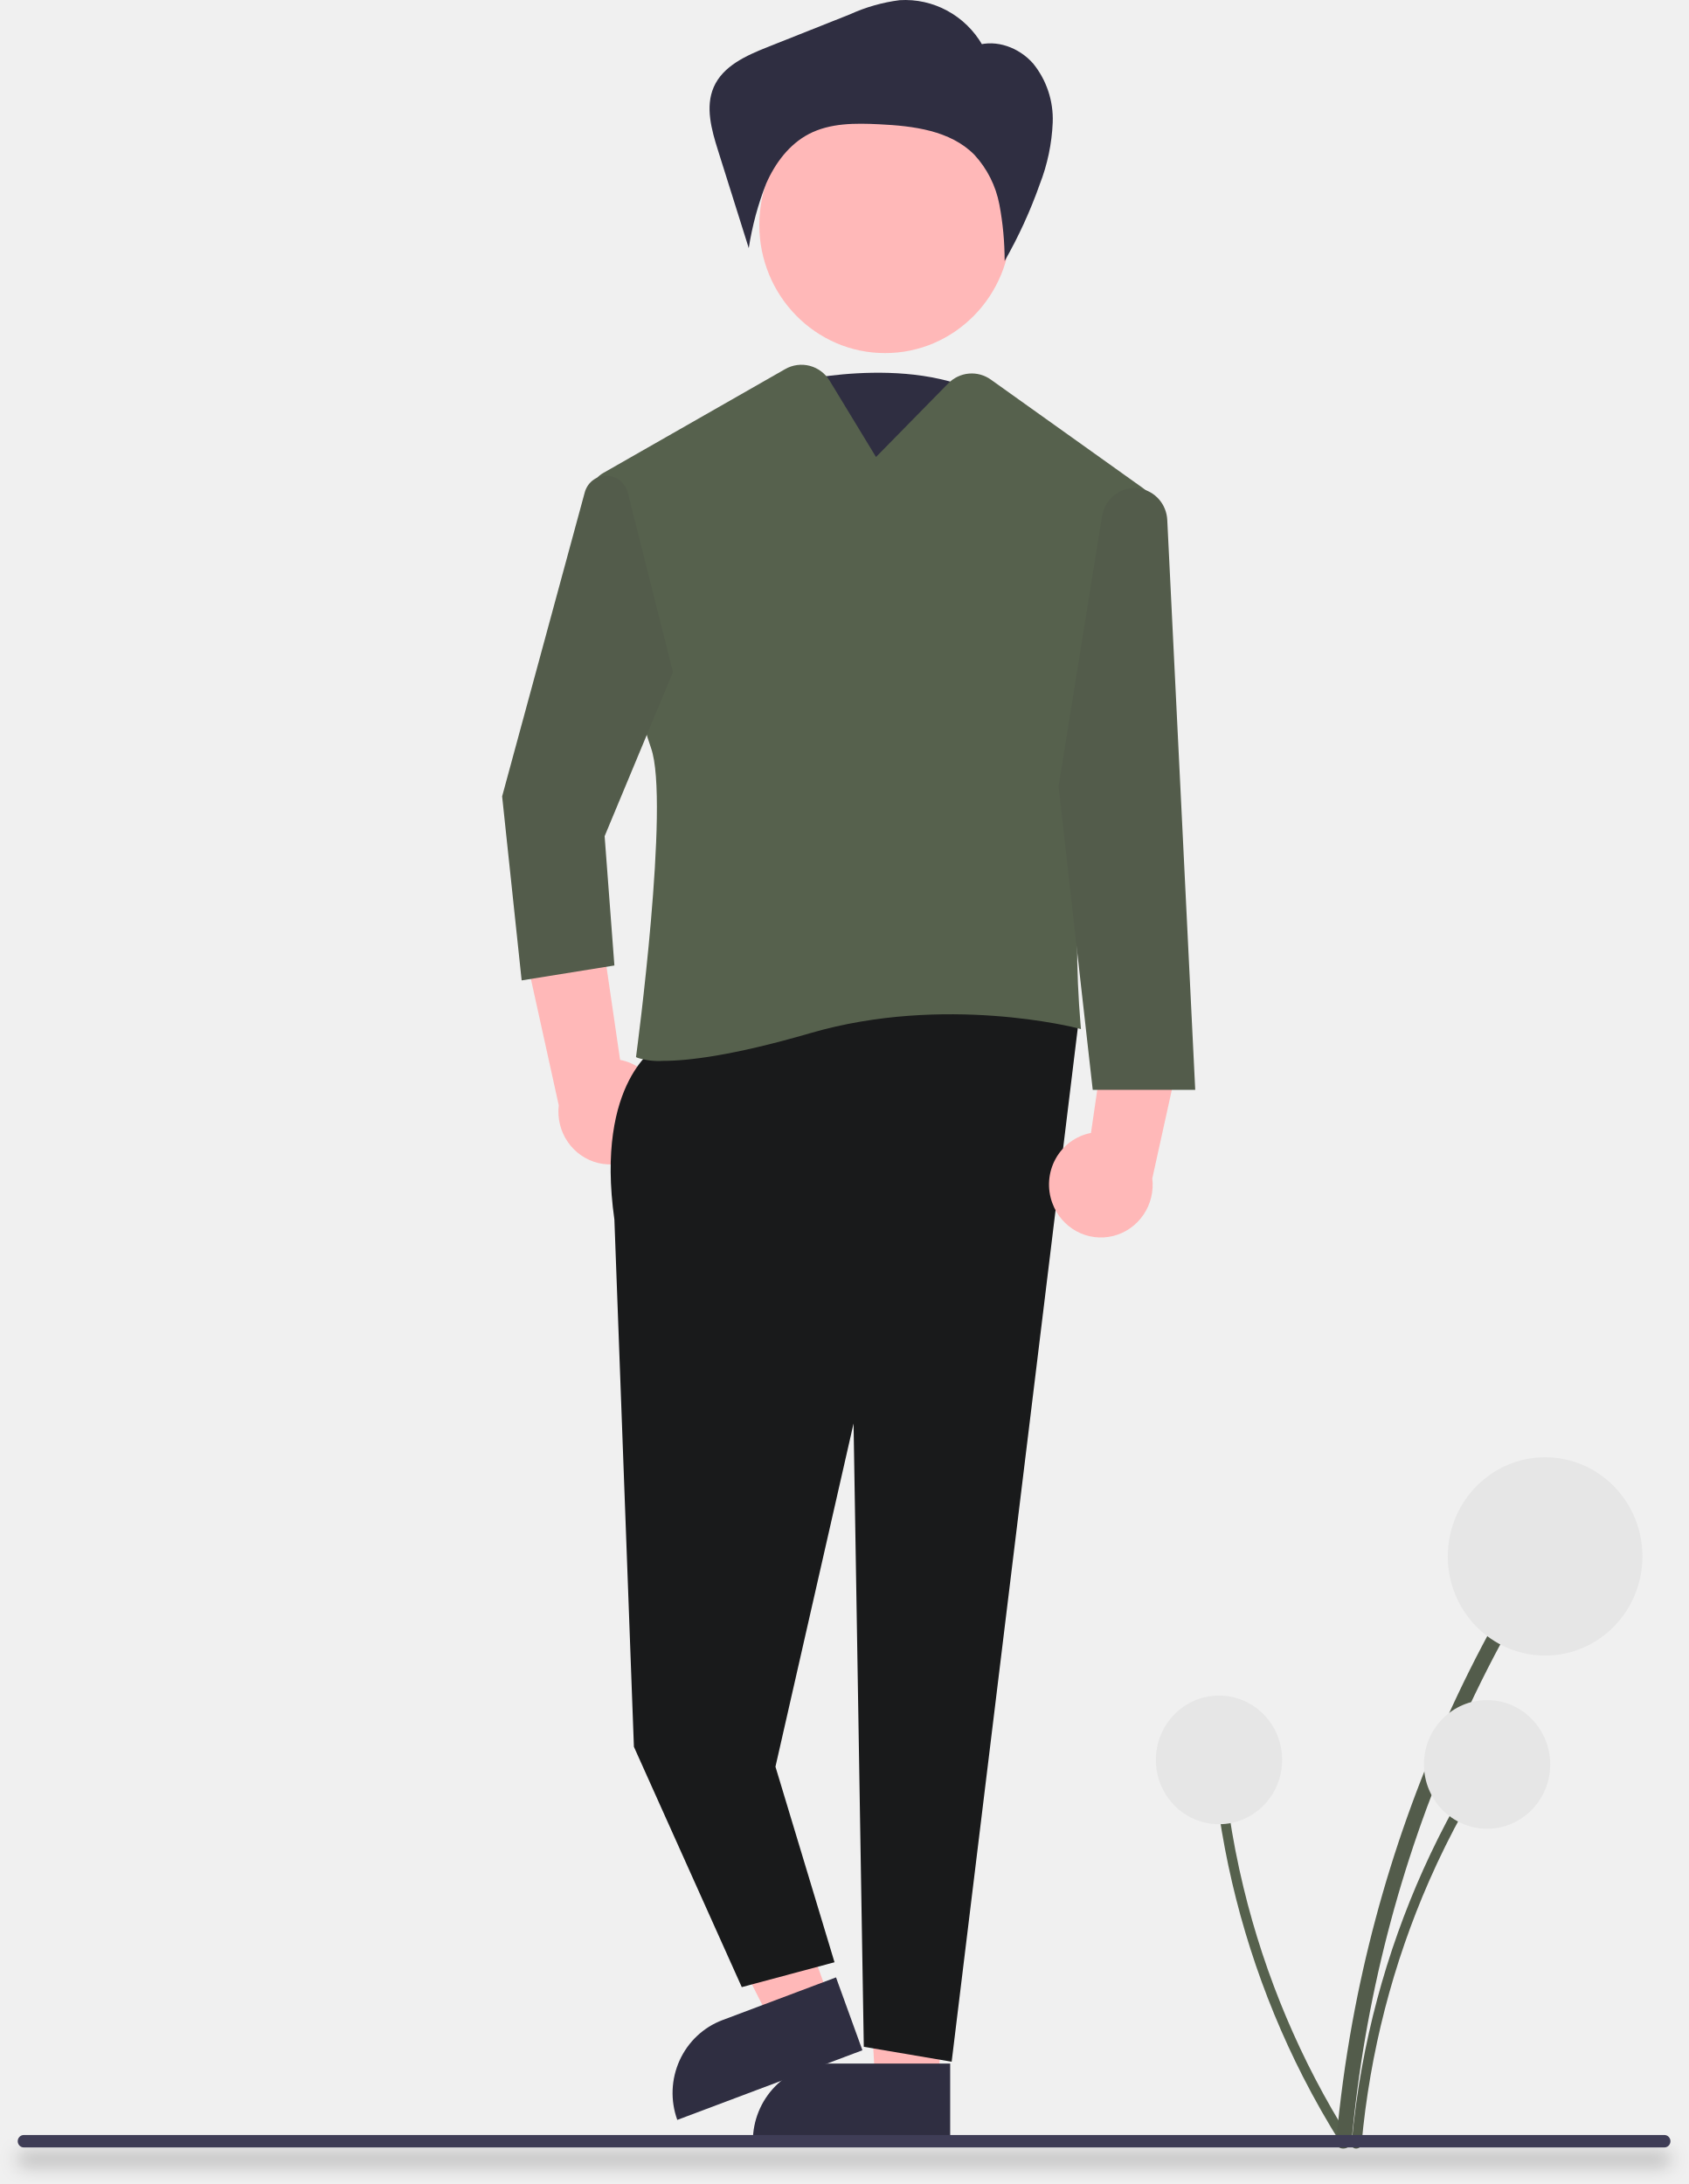
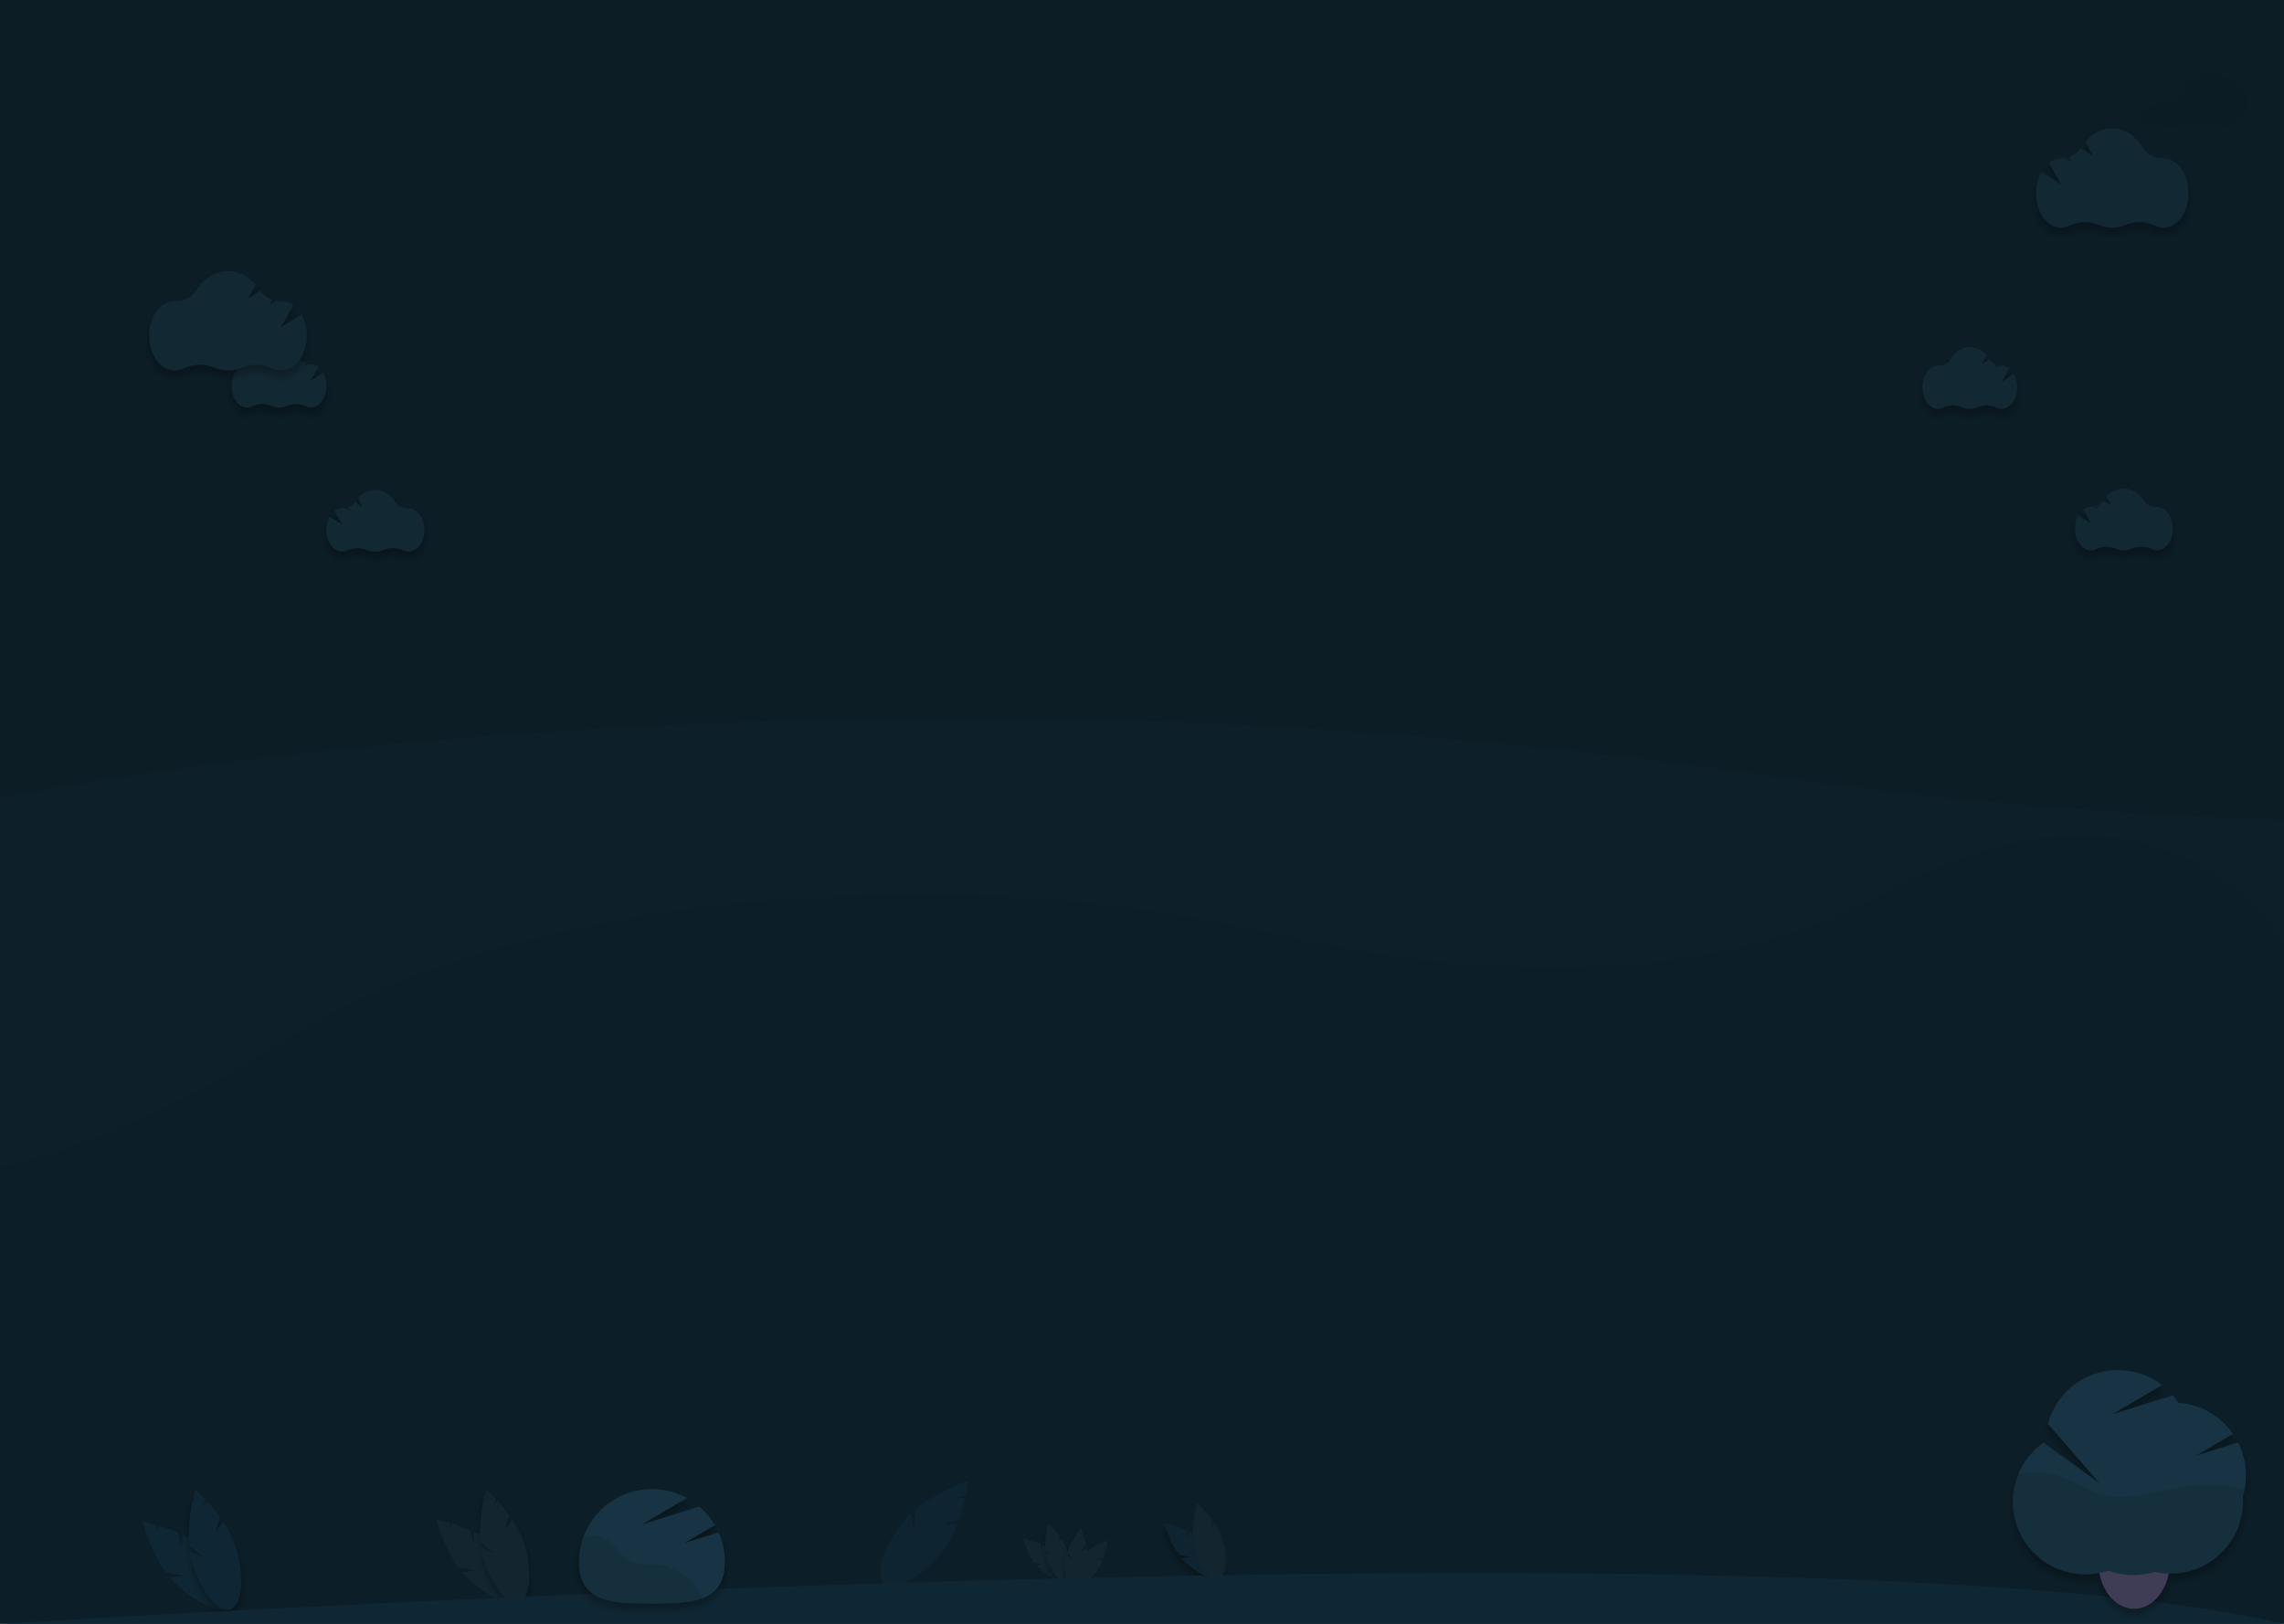
- <svg xmlns="http://www.w3.org/2000/svg" viewBox="0 0 381 493" fill="none">
-   <path d="M179.79 86.061C179.79 86.061 209.889 78.993 226.444 91.952C242.998 104.91 205.374 134.362 205.374 134.362L179.79 86.061Z" fill="#2F2E41" />
-   <path d="M211.67 471.254L197.53 470.298L194.421 414.258L215.289 415.669L211.67 471.254Z" fill="#FFB8B8" />
-   <path d="M187.231 451.304L173.937 456.306L148.681 406.425L168.303 399.043L187.231 451.304Z" fill="#FFB8B8" />
-   <path d="M304.453 482.531C293.542 465.178 285.501 446.115 280.652 426.106C279.305 420.535 278.21 414.91 277.368 409.231C277.319 408.938 277.16 408.675 276.925 408.499C276.69 408.323 276.397 408.246 276.108 408.286C275.819 408.325 275.556 408.478 275.375 408.711C275.194 408.944 275.109 409.24 275.137 409.536C278.218 430.211 284.613 450.229 294.065 468.791C296.708 473.971 299.579 479.022 302.679 483.942C303.46 485.183 305.229 483.765 304.453 482.531V482.531Z" fill="#56614D" />
-   <path d="M148.664 255.093C149.267 253.474 149.515 251.74 149.389 250.013C149.263 248.286 148.767 246.608 147.936 245.097C147.105 243.586 145.959 242.28 144.579 241.269C143.199 240.258 141.619 239.569 139.949 239.248L133.866 197.609L117.881 212.21L126.108 249.513C125.766 252.408 126.477 255.33 128.107 257.726C129.738 260.122 132.174 261.825 134.954 262.513C137.734 263.201 140.666 262.826 143.193 261.458C145.719 260.09 147.666 257.826 148.664 255.093V255.093Z" fill="#FFB8B8" />
-   <path d="M187.115 465.819H214.446V483.357H169.907C169.907 481.054 170.352 478.773 171.217 476.646C172.082 474.518 173.349 472.585 174.947 470.956C176.545 469.328 178.442 468.036 180.53 467.154C182.618 466.273 184.855 465.819 187.115 465.819V465.819Z" fill="#2F2E41" />
-   <path d="M163.04 456.007L188.68 446.361L194.639 462.814L152.855 478.532C152.072 476.372 151.715 474.075 151.803 471.774C151.892 469.473 152.424 467.211 153.37 465.12C154.315 463.028 155.656 461.147 157.315 459.583C158.974 458.019 160.92 456.804 163.04 456.007V456.007Z" fill="#2F2E41" />
-   <path d="M148.574 236.014C148.574 236.014 134.253 243.872 138.66 275.306L143.066 394.308L167.41 448.557L188.34 442.944L175.012 398.799L192.637 321.335L194.949 462.029L214.778 465.397L243.31 231.523L206.958 214.683L148.574 236.014Z" fill="#191A1B" />
-   <path d="M199.762 79.706C215.442 79.706 228.154 66.752 228.154 50.772C228.154 34.792 215.442 21.837 199.762 21.837C184.082 21.837 171.371 34.792 171.371 50.772C171.371 66.752 184.082 79.706 199.762 79.706Z" fill="#FFB8B8" />
-   <path d="M149.639 239.474C147.715 239.597 145.786 239.369 143.941 238.801L143.537 238.624L143.597 238.178C143.674 237.608 151.238 180.927 146.931 168.856C143.23 158.485 135.621 123.47 133.378 112.985C133.117 111.789 133.242 110.538 133.736 109.421C134.231 108.304 135.066 107.379 136.118 106.786L177.2 83.321C178.888 82.352 180.878 82.087 182.754 82.581C184.63 83.074 186.245 84.289 187.261 85.97L197.703 103.159L214.003 86.548C215.251 85.273 216.9 84.488 218.66 84.331C220.42 84.174 222.179 84.655 223.625 85.689L257.986 110.202C259.471 111.251 260.561 112.784 261.076 114.549C261.591 116.314 261.5 118.205 260.819 119.91C254.262 136.431 239.489 180.372 243.887 231.472L243.958 232.302L243.167 232.093C242.87 232.015 213.21 224.38 182.883 233.212C165.238 238.35 155.116 239.474 149.639 239.474Z" fill="#56614D" />
-   <path d="M137.535 107.435C136.324 107.259 135.091 107.538 134.067 108.221C133.043 108.904 132.299 109.943 131.972 111.145L113.325 179.77L117.731 221.308L138.661 217.94L136.458 188.751L151.88 151.704L141.7 111.24C141.452 110.257 140.925 109.371 140.184 108.694C139.442 108.017 138.521 107.579 137.535 107.435V107.435Z" fill="#535C4B" />
-   <path d="M221.714 10.155C219.821 6.88 217.076 4.202 213.784 2.417C210.491 0.631 206.778 -0.192 203.056 0.038C199.161 0.535 195.361 1.619 191.78 3.254L173.22 10.633C168.417 12.542 163.157 14.881 161.073 19.686C159.139 24.146 160.582 29.297 162.043 33.94L168.987 56.012C169.756 51.016 171.076 46.125 172.922 41.432C174.939 36.817 178.129 32.562 182.54 30.256C187.361 27.735 193.043 27.787 198.455 28.053C206.12 28.429 214.454 29.423 219.9 34.932C222.791 38.061 224.75 41.962 225.552 46.182C226.34 50.379 226.737 54.643 226.737 58.916C229.88 53.41 232.528 47.625 234.647 41.632C236.391 37.17 237.385 32.44 237.587 27.641C237.769 22.802 236.193 18.064 233.161 14.334C230.026 10.762 224.917 8.834 220.423 10.248" fill="#2F2E41" />
-   <path d="M237.504 271.586C236.901 269.967 236.654 268.233 236.78 266.506C236.906 264.778 237.401 263.1 238.232 261.59C239.063 260.079 240.209 258.772 241.589 257.762C242.969 256.751 244.55 256.062 246.22 255.741L252.303 214.102L268.287 228.703L260.06 266.006C260.403 268.901 259.692 271.823 258.061 274.219C256.431 276.615 253.995 278.318 251.214 279.006C248.434 279.694 245.503 279.319 242.976 277.951C240.449 276.583 238.502 274.319 237.504 271.586H237.504Z" fill="#FFB8B8" />
-   <path d="M257.252 110.288C258.92 110.571 260.443 111.428 261.568 112.714C262.694 114.001 263.353 115.642 263.437 117.363L269.749 246.007H246.616L238.905 177.525L248.718 116.518C248.876 115.537 249.222 114.598 249.736 113.754C250.251 112.91 250.924 112.177 251.717 111.598C252.509 111.02 253.406 110.606 254.356 110.381C255.306 110.156 256.29 110.125 257.252 110.288V110.288Z" fill="#535C4B" />
-   <path d="M305.044 483.308C307.926 451.673 315.886 420.736 328.607 391.731C332.153 383.659 336.055 375.765 340.314 368.049C341.408 366.064 338.414 364.28 337.32 366.265C321.831 394.37 310.98 424.878 305.201 456.57C303.593 465.42 302.385 474.332 301.576 483.308C301.37 485.571 304.839 485.557 305.044 483.308H305.044Z" fill="#535C4B" />
-   <path d="M348.716 373.717C360.845 373.717 370.678 363.696 370.678 351.334C370.678 338.972 360.845 328.951 348.716 328.951C336.586 328.951 326.753 338.972 326.753 351.334C326.753 363.696 336.586 373.717 348.716 373.717Z" fill="#E6E6E6" />
-   <path d="M307.29 483.902C309.16 463.379 314.324 443.309 322.577 424.492C324.877 419.256 327.408 414.134 330.171 409.128C330.31 408.867 330.343 408.56 330.264 408.274C330.186 407.987 330.001 407.743 329.749 407.593C329.497 407.443 329.197 407.399 328.914 407.469C328.63 407.54 328.385 407.72 328.229 407.971C318.181 426.204 311.141 445.996 307.392 466.556C306.349 472.297 305.565 478.079 305.04 483.902C304.907 485.371 307.157 485.361 307.29 483.902V483.902Z" fill="#535C4B" />
-   <path d="M335.614 412.806C343.483 412.806 349.862 406.304 349.862 398.285C349.862 390.265 343.483 383.764 335.614 383.764C327.746 383.764 321.367 390.265 321.367 398.285C321.367 406.304 327.746 412.806 335.614 412.806Z" fill="#E6E6E6" />
-   <path d="M275.115 411.786C282.985 411.786 289.364 405.285 289.364 397.265C289.364 389.246 282.985 382.744 275.115 382.744C267.246 382.744 260.867 389.246 260.867 397.265C260.867 405.285 267.246 411.786 275.115 411.786Z" fill="#E6E6E6" />
-   <g filter="url(#filter0_d)">
-     <path d="M375.62 484.746H5.376C5.011 484.746 4.661 484.598 4.403 484.335C4.145 484.072 4 483.716 4 483.343C4 482.971 4.145 482.615 4.403 482.352C4.661 482.089 5.011 481.941 5.376 481.941H375.62C375.801 481.94 375.98 481.976 376.148 482.046C376.315 482.117 376.467 482.22 376.595 482.35C376.724 482.481 376.825 482.635 376.895 482.806C376.964 482.976 377 483.159 377 483.343C377 483.528 376.964 483.711 376.895 483.881C376.825 484.052 376.724 484.207 376.595 484.337C376.467 484.467 376.315 484.57 376.148 484.641C375.98 484.711 375.801 484.747 375.62 484.746V484.746Z" fill="#3F3D56" />
+ <svg xmlns="http://www.w3.org/2000/svg" width="1440" height="1024" viewBox="0 0 1440 1024" fill="none">
+   <g clip-path="url(#clip0)">
+     <rect width="1440" height="1024" fill="#0C1D26" />
+     <g opacity="0.2" filter="url(#filter0_d)">
+       <path d="M1440 596.22V1024H-42V743.776C10.781 738.146 84.48 716.492 179.047 656.665C292.149 585.084 445.822 566.255 564.761 564.275C646.244 562.914 727.385 571.782 804.829 589.538C891.954 609.48 1059.88 633.527 1187.48 563.718C1328.55 486.527 1403.56 550.19 1429.44 581.392C1436.59 590.033 1440 596.22 1440 596.22Z" fill="#071218" />
+     </g>
+     <g opacity="0.2" filter="url(#filter1_d)">
+       <path d="M1489 687.043V1097.58H1476.09V1098H-323V596.436C-311.461 592.056 -299.764 587.51 -287.908 582.8C-35.245 482.396 308.181 455.974 573.989 453.203C756.111 451.224 937.4 463.752 1110.48 488.63C1201.9 501.772 1333.11 516.181 1476.09 517.606V672.813C1484.84 681.106 1489 687.043 1489 687.043Z" fill="#112A37" />
+     </g>
+     <path d="M114.554 975.43L112.284 966.476C108.258 964.77 104.14 963.292 99.949 962.05L99.662 966.212L98.5 961.627C93.301 960.143 89.765 959.489 89.765 959.489C89.765 959.489 94.542 977.654 104.561 991.541L116.235 993.592L107.166 994.9C108.427 996.416 109.782 997.852 111.223 999.199C125.798 1012.73 142.032 1018.93 147.482 1013.06C152.933 1007.19 145.536 991.464 130.961 977.935C126.221 973.741 120.867 970.298 115.084 967.726L114.554 975.43Z" fill="#0F2734" />
+     <g filter="url(#filter2_d)">
+       <path d="M136.144 965.706L138.829 956.868C136.265 953.327 133.503 949.933 130.557 946.703L128.161 950.117L129.536 945.592C125.853 941.635 123.164 939.247 123.164 939.247C123.164 939.247 117.863 957.266 119.262 974.333L128.196 982.123L119.756 978.554C120.051 980.505 120.469 982.434 121.006 984.332C126.49 1003.45 137.179 1017.15 144.88 1014.94C152.581 1012.73 154.378 995.446 148.894 976.331C147.005 970.291 144.201 964.576 140.58 959.386L136.144 965.706Z" fill="#0F2734" />
+     </g>
+     <path d="M298.439 973.255L296.306 964.839C292.522 963.236 288.652 961.847 284.712 960.68L284.443 964.591L283.35 960.282C278.464 958.887 275.141 958.272 275.141 958.272C275.141 958.272 279.63 975.345 289.047 988.398L300.02 990.325L291.496 991.554C292.681 992.98 293.954 994.329 295.309 995.595C309.007 1008.31 324.265 1014.14 329.388 1008.63C334.511 1003.11 327.559 988.325 313.86 975.609C309.405 971.667 304.373 968.431 298.938 966.014L298.439 973.255Z" fill="#132630" />
+     <g filter="url(#filter3_d)">
+       <path d="M318.732 964.115L321.255 955.809C318.845 952.48 316.25 949.291 313.481 946.255L311.228 949.464L312.52 945.211C309.059 941.491 306.531 939.247 306.531 939.247C306.531 939.247 301.55 956.183 302.864 972.224L311.261 979.546L303.328 976.192C303.606 978.024 303.999 979.838 304.504 981.622C309.658 999.588 319.704 1012.47 326.942 1010.39C334.18 1008.32 335.87 992.068 330.715 974.102C328.94 968.425 326.304 963.054 322.901 958.175L318.732 964.115Z" fill="#132630" />
+     </g>
+     <path d="M656.815 977.787L655.74 973.547C653.834 972.739 651.883 972.039 649.898 971.451L649.762 973.422L649.212 971.25C646.75 970.547 645.075 970.238 645.075 970.238C646.589 975.638 648.955 980.763 652.083 985.418L657.612 986.39L653.316 987.009C653.913 987.727 654.555 988.407 655.238 989.045C662.141 995.453 669.829 998.392 672.411 995.611C674.992 992.83 671.489 985.381 664.586 978.974C662.341 976.987 659.805 975.357 657.067 974.139L656.815 977.787Z" fill="#132630" />
+     <g filter="url(#filter4_d)">
+       <path d="M667.041 973.182L668.313 968.996C667.098 967.319 665.79 965.712 664.395 964.182L663.26 965.799L663.911 963.656C662.167 961.781 660.893 960.65 660.893 960.65C659.398 966.056 658.774 971.666 659.045 977.268L663.276 980.958L659.279 979.267C659.419 980.191 659.617 981.105 659.871 982.004C662.469 991.057 667.531 997.548 671.178 996.502C674.826 995.455 675.677 987.268 673.08 978.214C672.185 975.354 670.857 972.647 669.142 970.189L667.041 973.182Z" fill="#132630" />
+     </g>
+     <g filter="url(#filter5_d)">
+       <path d="M749.47 970.461L748.056 964.883C745.549 963.821 742.983 962.9 740.372 962.126L740.193 964.719L739.469 961.863C736.231 960.938 734.028 960.531 734.028 960.531C734.028 960.531 737.004 971.847 743.245 980.498L750.518 981.776L744.868 982.591C745.654 983.535 746.498 984.43 747.395 985.269C756.475 993.697 766.588 997.564 769.984 993.906C773.379 990.248 768.771 980.45 759.691 972.022C756.739 969.409 753.403 967.264 749.801 965.662L749.47 970.461Z" fill="#0E2531" />
+     </g>
+     <path d="M762.921 964.404L764.593 958.898C762.996 956.692 761.275 954.578 759.44 952.566L757.947 954.693L758.804 951.874C756.509 949.408 754.834 947.921 754.834 947.921C754.834 947.921 751.532 959.146 752.403 969.778L757.969 974.631L752.711 972.408C752.895 973.623 753.155 974.825 753.49 976.007C756.906 987.915 763.565 996.453 768.362 995.077C773.16 993.7 774.28 982.931 770.863 971.023C769.687 967.26 767.94 963.7 765.684 960.467L762.921 964.404Z" fill="#132630" />
+     <path d="M595.344 961.132L604.694 958.077C606.218 953.677 607.492 949.196 608.51 944.653L604.068 944.647L608.856 943.083C610.059 937.453 610.5 933.649 610.5 933.649C610.5 933.649 591.543 940.029 577.508 951.672L576.168 964.224L574.127 954.681C572.606 956.13 571.177 957.673 569.85 959.301C556.523 975.759 551.094 993.453 557.725 998.822C564.356 1004.19 580.534 995.202 593.861 978.744C597.977 973.407 601.25 967.471 603.567 961.142L595.344 961.132Z" fill="#0E2531" />
+     <g filter="url(#filter6_d)">
+       <path d="M681.989 977.831L684.846 974.519C684.415 972.494 683.869 970.494 683.213 968.531L681.52 969.55L682.983 967.854C682.147 965.433 681.441 963.884 681.441 963.884C677.885 968.221 675.043 973.098 673.023 978.33L675.398 983.417L672.428 980.253C672.182 981.154 671.992 982.07 671.861 982.995C670.571 992.325 672.572 1000.31 676.331 1000.83C680.089 1001.35 684.183 994.207 685.473 984.878C685.813 981.9 685.695 978.887 685.122 975.945L681.989 977.831Z" fill="#132630" />
+     </g>
+     <path d="M691.626 983.567L695.784 982.209C696.462 980.252 697.028 978.259 697.481 976.238L695.506 976.236L697.635 975.54C698.17 973.036 698.366 971.344 698.366 971.344C693.08 973.22 688.127 975.926 683.693 979.36L683.097 984.943L682.189 980.698C681.513 981.343 680.877 982.029 680.287 982.753C674.36 990.073 671.946 997.942 674.895 1000.33C677.843 1002.72 685.039 998.72 690.966 991.4C692.797 989.027 694.252 986.387 695.283 983.572L691.626 983.567Z" fill="#132630" />
+     <path d="M0 1024C0 1024 1134.62 952 1440 1024H0Z" fill="#0F2734" />
+     <g filter="url(#filter7_d)">
+       <path d="M431.59 973.027L450.73 961.737C448.142 957.315 444.833 953.357 440.94 950.027L404.83 961.297L433.13 944.657C426.125 940.819 418.241 938.872 410.254 939.007C402.267 939.141 394.454 941.353 387.582 945.425C380.71 949.497 375.016 955.288 371.062 962.228C367.108 969.169 365.029 977.019 365.03 985.007C365.03 1010.42 385.62 1011.3 411.03 1011.3C436.44 1011.3 457.03 1010.42 457.03 985.007C457.039 978.578 455.693 972.22 453.08 966.347L431.59 973.027Z" fill="#183444" />
+       <path opacity="0.1" d="M436.46 997.737C434.423 995.693 432.146 993.904 429.68 992.407C426.2 990.097 422.61 987.747 418.51 986.957C414.91 986.267 411.2 986.847 407.51 986.647C401.143 986.254 395.151 983.506 390.7 978.937C388.09 976.237 386.03 972.937 382.89 970.847C379.5 968.627 375.2 968.147 371.18 968.697C370.015 968.873 368.86 969.11 367.72 969.407C365.915 974.413 364.995 979.695 365 985.017C365 1010.43 385.59 1011.31 411 1011.31C423.33 1011.31 434.52 1011.1 442.78 1007.98L441.4 1005.4C440.084 1002.64 438.424 1000.07 436.46 997.737V997.737Z" fill="black" />
+     </g>
+     <g filter="url(#filter8_d)">
+       <path d="M1368 985.127C1368.01 987.735 1367.74 990.336 1367.2 992.887C1367.1 993.367 1366.99 993.887 1366.88 994.297C1364.04 1005.69 1356.03 1014.02 1346.47 1014.55C1346.15 1014.55 1345.83 1014.55 1345.47 1014.55C1335.36 1014.55 1326.81 1005.83 1323.99 993.817C1323.91 993.497 1323.84 993.177 1323.77 992.817C1323.24 990.266 1322.97 987.665 1322.97 985.057C1322.97 968.787 1333.04 955.607 1345.47 955.607C1357.9 955.607 1368 968.877 1368 985.127Z" fill="#3F3D56" />
+       <path d="M1416 930.277C1416.01 923.121 1414.33 916.063 1411.1 909.677L1384.64 917.907L1407.87 904.247C1403.98 898.617 1398.87 893.934 1392.92 890.543C1386.98 887.153 1380.34 885.141 1373.51 884.657C1372.43 883.01 1371.23 881.434 1369.94 879.937L1331.94 891.767L1363.11 873.447C1357.15 868.874 1350.15 865.839 1342.74 864.613C1335.33 863.387 1327.72 864.006 1320.61 866.416C1313.49 868.827 1307.07 872.953 1301.93 878.432C1296.79 883.91 1293.07 890.572 1291.11 897.827L1323.66 935.307L1288.35 909.757C1279.4 916.098 1273.03 925.446 1270.39 936.095C1267.75 946.745 1269.03 957.988 1274 967.773C1278.96 977.557 1287.27 985.233 1297.42 989.399C1307.57 993.565 1318.88 993.944 1329.28 990.467C1338.7 993.917 1348.98 994.198 1358.56 991.267C1365.25 992.746 1372.18 992.705 1378.84 991.149C1385.51 989.593 1391.74 986.561 1397.08 982.276C1402.42 977.991 1406.72 972.562 1409.68 966.391C1412.65 960.219 1414.18 953.462 1414.18 946.617C1414.18 945.617 1414.18 944.617 1414.08 943.617C1415.38 939.29 1416.03 934.794 1416 930.277Z" fill="#183444" />
+       <path opacity="0.1" d="M1415.21 938.767C1401.24 936.114 1386.91 935.931 1372.87 938.227C1356.98 940.857 1340.74 946.637 1325.2 942.407C1316.08 939.927 1308.2 934.187 1299.29 931.007C1290.7 928 1281.44 927.443 1272.54 929.397C1269.15 937.505 1268.17 946.417 1269.71 955.07C1271.25 963.722 1275.24 971.748 1281.22 978.189C1287.2 984.63 1294.91 989.213 1303.42 991.39C1311.94 993.568 1320.9 993.247 1329.23 990.467C1338.65 993.917 1348.93 994.198 1358.51 991.267C1365.2 992.746 1372.13 992.705 1378.79 991.149C1385.46 989.593 1391.69 986.561 1397.03 982.276C1402.37 977.991 1406.67 972.562 1409.64 966.391C1412.6 960.219 1414.13 953.462 1414.13 946.617C1414.13 945.617 1414.13 944.617 1414.03 943.617C1414.52 942.024 1414.91 940.404 1415.21 938.767V938.767Z" fill="black" />
+     </g>
+     <g filter="url(#filter9_d)">
+       <path d="M1269.82 235.85L1262.08 240.76L1266.78 232.21C1265.45 231.149 1263.8 230.562 1262.1 230.54H1261.97C1261.43 230.549 1260.9 230.512 1260.37 230.43L1257.7 232.11L1258.83 230.06C1256.97 229.415 1255.36 228.197 1254.24 226.58L1249.54 229.58L1252.54 224.19C1251.29 222.578 1249.7 221.265 1247.88 220.344C1246.06 219.424 1244.06 218.921 1242.02 218.87C1237.14 218.87 1232.79 221.77 1230.02 226.3C1229.19 227.66 1228.01 228.774 1226.6 229.527C1225.19 230.281 1223.61 230.648 1222.02 230.59H1221.76C1216.37 230.59 1212 236.71 1212 244.24C1212 251.77 1216.37 257.9 1221.76 257.9C1222.95 257.895 1224.11 257.603 1225.16 257.05C1226.99 256.157 1229 255.673 1231.04 255.632C1233.08 255.59 1235.1 255.992 1236.97 256.81C1238.54 257.521 1240.25 257.892 1241.97 257.9C1243.69 257.894 1245.39 257.533 1246.97 256.84C1248.82 256.036 1250.83 255.64 1252.85 255.678C1254.87 255.716 1256.86 256.187 1258.68 257.06C1259.72 257.607 1260.87 257.895 1262.04 257.9C1267.43 257.9 1271.8 251.78 1271.8 244.24C1271.86 241.321 1271.18 238.435 1269.82 235.85V235.85Z" fill="#122833" />
+       <path d="M203.82 234.98L196.08 239.89L200.78 231.34C199.449 230.279 197.802 229.692 196.1 229.67H195.97C195.435 229.679 194.899 229.642 194.37 229.56L191.7 231.24L192.83 229.19C190.97 228.545 189.363 227.327 188.24 225.71L183.54 228.71L186.54 223.32C185.291 221.708 183.699 220.395 181.88 219.474C180.06 218.554 178.058 218.051 176.02 218C171.14 218 166.79 220.9 164.02 225.43C163.186 226.79 162.006 227.904 160.601 228.658C159.195 229.411 157.614 229.778 156.02 229.72H155.76C150.37 229.72 146 235.84 146 243.37C146 250.9 150.37 257.03 155.76 257.03C156.945 257.025 158.112 256.733 159.16 256.18C160.994 255.287 162.999 254.803 165.039 254.762C167.078 254.72 169.102 255.122 170.97 255.94C172.541 256.651 174.245 257.022 175.97 257.03C177.692 257.024 179.394 256.663 180.97 255.97C182.824 255.166 184.829 254.77 186.849 254.808C188.869 254.846 190.858 255.317 192.68 256.19C193.716 256.737 194.869 257.025 196.04 257.03C201.43 257.03 205.8 250.91 205.8 243.37C205.859 240.451 205.177 237.565 203.82 234.98V234.98Z" fill="#122833" />
+       <path d="M1286.95 108.34L1299.38 116.23L1291.82 102.5C1293.96 100.797 1296.61 99.854 1299.34 99.82H1299.54C1300.4 99.833 1301.27 99.769 1302.12 99.63L1306.34 102.3L1304.53 99.02C1307.51 97.973 1310.09 96.014 1311.9 93.42L1319.45 98.2L1314.68 89.54C1319.09 84.24 1325.04 81 1331.58 81C1339.43 81 1346.41 85.66 1350.92 92.93C1352.25 95.106 1354.14 96.889 1356.39 98.099C1358.63 99.309 1361.16 99.903 1363.71 99.82H1364.13C1372.79 99.82 1379.81 109.64 1379.81 121.75C1379.81 133.86 1372.81 143.68 1364.13 143.68C1362.23 143.67 1360.35 143.2 1358.67 142.31C1355.72 140.872 1352.49 140.094 1349.21 140.03C1345.93 139.966 1342.67 140.618 1339.67 141.94C1337.13 143.074 1334.38 143.66 1331.61 143.66C1328.83 143.66 1326.08 143.074 1323.54 141.94C1320.56 140.647 1317.34 140.01 1314.1 140.072C1310.85 140.134 1307.66 140.894 1304.73 142.3C1303.06 143.17 1301.2 143.629 1299.32 143.64C1290.66 143.64 1283.64 133.82 1283.64 121.71C1283.61 117.047 1284.75 112.45 1286.95 108.34V108.34Z" fill="#122833" />
+     </g>
+     <g filter="url(#filter10_d)">
+       <path d="M207.751 325.85L215.756 330.76L210.895 322.21C212.272 321.149 213.975 320.562 215.735 320.54H215.87C216.423 320.549 216.977 320.512 217.524 320.43L220.286 322.11L219.117 320.06C221.04 319.415 222.702 318.197 223.864 316.58L228.725 319.58L225.622 314.19C226.914 312.578 228.56 311.265 230.442 310.344C232.324 309.424 234.394 308.921 236.502 308.87C241.549 308.87 246.047 311.77 248.912 316.3C249.774 317.66 250.995 318.774 252.449 319.527C253.902 320.281 255.537 320.648 257.186 320.59H257.455C263.029 320.59 267.548 326.71 267.548 334.24C267.548 341.77 263.029 347.9 257.455 347.9C256.229 347.895 255.022 347.603 253.938 347.05C252.042 346.157 249.968 345.673 247.859 345.632C245.75 345.59 243.657 345.992 241.724 346.81C240.099 347.521 238.337 347.892 236.553 347.9C234.773 347.894 233.013 347.533 231.383 346.84C229.465 346.036 227.392 345.64 225.303 345.678C223.213 345.716 221.157 346.187 219.272 347.06C218.201 347.607 217.009 347.895 215.797 347.9C210.223 347.9 205.704 341.78 205.704 334.24C205.643 331.321 206.347 328.435 207.751 325.85V325.85Z" fill="#122833" />
+       <path d="M1310.2 324.98L1318.21 329.89L1313.35 321.34C1314.72 320.279 1316.43 319.692 1318.19 319.67H1318.32C1318.88 319.679 1319.43 319.642 1319.98 319.56L1322.74 321.24L1321.57 319.19C1323.49 318.545 1325.15 317.327 1326.32 315.71L1331.18 318.71L1328.07 313.32C1329.37 311.708 1331.01 310.395 1332.89 309.474C1334.78 308.554 1336.85 308.051 1338.95 308C1344 308 1348.5 310.9 1351.36 315.43C1352.23 316.79 1353.45 317.904 1354.9 318.658C1356.35 319.411 1357.99 319.778 1359.64 319.72H1359.91C1365.48 319.72 1370 325.84 1370 333.37C1370 340.9 1365.48 347.03 1359.91 347.03C1358.68 347.025 1357.47 346.733 1356.39 346.18C1354.49 345.287 1352.42 344.803 1350.31 344.762C1348.2 344.72 1346.11 345.122 1344.18 345.94C1342.55 346.651 1340.79 347.022 1339.01 347.03C1337.22 347.024 1335.46 346.663 1333.83 345.97C1331.92 345.166 1329.84 344.77 1327.75 344.808C1325.66 344.846 1323.61 345.317 1321.72 346.19C1320.65 346.737 1319.46 347.025 1318.25 347.03C1312.67 347.03 1308.16 340.91 1308.16 333.37C1308.09 330.451 1308.8 327.565 1310.2 324.98V324.98Z" fill="#122833" />
+       <path d="M190.035 198.34L177.18 206.23L184.999 192.5C182.786 190.797 180.05 189.854 177.222 189.82H177.015C176.121 189.833 175.229 189.769 174.347 189.63L169.982 192.3L171.854 189.02C168.769 187.973 166.102 186.014 164.232 183.42L156.424 188.2L161.357 179.54C156.796 174.24 150.643 171 143.879 171C135.761 171 128.542 175.66 123.878 182.93C122.499 185.105 120.548 186.889 118.225 188.099C115.902 189.309 113.288 189.903 110.651 189.82H110.216C101.26 189.82 94 199.64 94 211.75C94 223.86 101.239 233.68 110.216 233.68C112.185 233.67 114.122 233.2 115.863 232.31C118.914 230.872 122.252 230.094 125.646 230.03C129.039 229.966 132.406 230.618 135.513 231.94C138.137 233.074 140.979 233.66 143.853 233.66C146.728 233.66 149.57 233.074 152.194 231.94C155.274 230.647 158.605 230.01 161.961 230.072C165.318 230.134 168.622 230.894 171.647 232.3C173.376 233.17 175.294 233.629 177.242 233.64C186.199 233.64 193.459 223.82 193.459 211.71C193.491 207.047 192.314 202.45 190.035 198.34V198.34Z" fill="#122833" />
+     </g>
+     <path opacity="0.03" d="M1348.38 77.43C1352.91 76.568 1357.59 77.076 1361.82 78.89C1364.36 80.024 1367.11 80.61 1369.89 80.61C1372.66 80.61 1375.41 80.024 1377.95 78.89C1380.96 77.572 1384.21 76.923 1387.49 76.989C1390.77 77.055 1394 77.833 1396.95 79.27C1398.63 80.157 1400.51 80.624 1402.41 80.63C1410.1 80.63 1416.5 72.88 1417.84 62.63C1416.3 61.512 1414.99 60.102 1413.99 58.48C1409.48 51.22 1402.49 46.55 1394.65 46.55C1386.81 46.55 1379.9 51.16 1375.39 58.35C1374.04 60.518 1372.16 62.301 1369.92 63.528C1367.68 64.754 1365.16 65.382 1362.61 65.35H1362.41C1356.27 65.36 1350.96 70.27 1348.38 77.43Z" fill="black" />
  </g>
  <defs>
-     <filter id="filter0_d" x="0" y="481.941" width="381" height="10.806" filterUnits="userSpaceOnUse" color-interpolation-filters="sRGB">
+     <filter id="filter0_d" x="-46" y="527" width="1490" height="505" filterUnits="userSpaceOnUse" color-interpolation-filters="sRGB">
      <feFlood flood-opacity="0" result="BackgroundImageFix" />
      <feColorMatrix in="SourceAlpha" type="matrix" values="0 0 0 0 0 0 0 0 0 0 0 0 0 0 0 0 0 0 127 0" />
      <feOffset dy="4" />
      <feGaussianBlur stdDeviation="2" />
      <feColorMatrix type="matrix" values="0 0 0 0 0 0 0 0 0 0 0 0 0 0 0 0 0 0 0.25 0" />
      <feBlend mode="normal" in2="BackgroundImageFix" result="effect1_dropShadow" />
      <feBlend mode="normal" in="SourceGraphic" in2="effect1_dropShadow" result="shape" />
    </filter>
+     <filter id="filter1_d" x="-327" y="453" width="1820" height="653" filterUnits="userSpaceOnUse" color-interpolation-filters="sRGB">
+       <feFlood flood-opacity="0" result="BackgroundImageFix" />
+       <feColorMatrix in="SourceAlpha" type="matrix" values="0 0 0 0 0 0 0 0 0 0 0 0 0 0 0 0 0 0 127 0" />
+       <feOffset dy="4" />
+       <feGaussianBlur stdDeviation="2" />
+       <feColorMatrix type="matrix" values="0 0 0 0 0 0 0 0 0 0 0 0 0 0 0 0 0 0 0.25 0" />
+       <feBlend mode="normal" in2="BackgroundImageFix" result="effect1_dropShadow" />
+       <feBlend mode="normal" in="SourceGraphic" in2="effect1_dropShadow" result="shape" />
+     </filter>
+     <filter id="filter2_d" x="115.027" y="939.247" width="41.043" height="83.929" filterUnits="userSpaceOnUse" color-interpolation-filters="sRGB">
+       <feFlood flood-opacity="0" result="BackgroundImageFix" />
+       <feColorMatrix in="SourceAlpha" type="matrix" values="0 0 0 0 0 0 0 0 0 0 0 0 0 0 0 0 0 0 127 0" />
+       <feOffset dy="4" />
+       <feGaussianBlur stdDeviation="2" />
+       <feColorMatrix type="matrix" values="0 0 0 0 0 0 0 0 0 0 0 0 0 0 0 0 0 0 0.25 0" />
+       <feBlend mode="normal" in2="BackgroundImageFix" result="effect1_dropShadow" />
+       <feBlend mode="normal" in="SourceGraphic" in2="effect1_dropShadow" result="shape" />
+     </filter>
+     <filter id="filter3_d" x="298.643" y="939.247" width="39.056" height="79.365" filterUnits="userSpaceOnUse" color-interpolation-filters="sRGB">
+       <feFlood flood-opacity="0" result="BackgroundImageFix" />
+       <feColorMatrix in="SourceAlpha" type="matrix" values="0 0 0 0 0 0 0 0 0 0 0 0 0 0 0 0 0 0 127 0" />
+       <feOffset dy="4" />
+       <feGaussianBlur stdDeviation="2" />
+       <feColorMatrix type="matrix" values="0 0 0 0 0 0 0 0 0 0 0 0 0 0 0 0 0 0 0.25 0" />
+       <feBlend mode="normal" in2="BackgroundImageFix" result="effect1_dropShadow" />
+       <feBlend mode="normal" in="SourceGraphic" in2="effect1_dropShadow" result="shape" />
+     </filter>
+     <filter id="filter4_d" x="654.984" y="960.65" width="23.6" height="43.962" filterUnits="userSpaceOnUse" color-interpolation-filters="sRGB">
+       <feFlood flood-opacity="0" result="BackgroundImageFix" />
+       <feColorMatrix in="SourceAlpha" type="matrix" values="0 0 0 0 0 0 0 0 0 0 0 0 0 0 0 0 0 0 127 0" />
+       <feOffset dy="4" />
+       <feGaussianBlur stdDeviation="2" />
+       <feColorMatrix type="matrix" values="0 0 0 0 0 0 0 0 0 0 0 0 0 0 0 0 0 0 0.25 0" />
+       <feBlend mode="normal" in2="BackgroundImageFix" result="effect1_dropShadow" />
+       <feBlend mode="normal" in="SourceGraphic" in2="effect1_dropShadow" result="shape" />
+     </filter>
+     <filter id="filter5_d" x="730.028" y="960.531" width="45.073" height="42.754" filterUnits="userSpaceOnUse" color-interpolation-filters="sRGB">
+       <feFlood flood-opacity="0" result="BackgroundImageFix" />
+       <feColorMatrix in="SourceAlpha" type="matrix" values="0 0 0 0 0 0 0 0 0 0 0 0 0 0 0 0 0 0 127 0" />
+       <feOffset dy="4" />
+       <feGaussianBlur stdDeviation="2" />
+       <feColorMatrix type="matrix" values="0 0 0 0 0 0 0 0 0 0 0 0 0 0 0 0 0 0 0.25 0" />
+       <feBlend mode="normal" in2="BackgroundImageFix" result="effect1_dropShadow" />
+       <feBlend mode="normal" in="SourceGraphic" in2="effect1_dropShadow" result="shape" />
+     </filter>
+     <filter id="filter6_d" x="667.47" y="963.884" width="22.193" height="44.972" filterUnits="userSpaceOnUse" color-interpolation-filters="sRGB">
+       <feFlood flood-opacity="0" result="BackgroundImageFix" />
+       <feColorMatrix in="SourceAlpha" type="matrix" values="0 0 0 0 0 0 0 0 0 0 0 0 0 0 0 0 0 0 127 0" />
+       <feOffset dy="4" />
+       <feGaussianBlur stdDeviation="2" />
+       <feColorMatrix type="matrix" values="0 0 0 0 0 0 0 0 0 0 0 0 0 0 0 0 0 0 0.25 0" />
+       <feBlend mode="normal" in2="BackgroundImageFix" result="effect1_dropShadow" />
+       <feBlend mode="normal" in="SourceGraphic" in2="effect1_dropShadow" result="shape" />
+     </filter>
+     <filter id="filter7_d" x="361" y="939" width="100.03" height="80.307" filterUnits="userSpaceOnUse" color-interpolation-filters="sRGB">
+       <feFlood flood-opacity="0" result="BackgroundImageFix" />
+       <feColorMatrix in="SourceAlpha" type="matrix" values="0 0 0 0 0 0 0 0 0 0 0 0 0 0 0 0 0 0 127 0" />
+       <feOffset dy="4" />
+       <feGaussianBlur stdDeviation="2" />
+       <feColorMatrix type="matrix" values="0 0 0 0 0 0 0 0 0 0 0 0 0 0 0 0 0 0 0.25 0" />
+       <feBlend mode="normal" in2="BackgroundImageFix" result="effect1_dropShadow" />
+       <feBlend mode="normal" in="SourceGraphic" in2="effect1_dropShadow" result="shape" />
+     </filter>
+     <filter id="filter8_d" x="1265" y="864" width="155.006" height="158.547" filterUnits="userSpaceOnUse" color-interpolation-filters="sRGB">
+       <feFlood flood-opacity="0" result="BackgroundImageFix" />
+       <feColorMatrix in="SourceAlpha" type="matrix" values="0 0 0 0 0 0 0 0 0 0 0 0 0 0 0 0 0 0 127 0" />
+       <feOffset dy="4" />
+       <feGaussianBlur stdDeviation="2" />
+       <feColorMatrix type="matrix" values="0 0 0 0 0 0 0 0 0 0 0 0 0 0 0 0 0 0 0.25 0" />
+       <feBlend mode="normal" in2="BackgroundImageFix" result="effect1_dropShadow" />
+       <feBlend mode="normal" in="SourceGraphic" in2="effect1_dropShadow" result="shape" />
+     </filter>
+     <filter id="filter9_d" x="142" y="81" width="1241.81" height="184.9" filterUnits="userSpaceOnUse" color-interpolation-filters="sRGB">
+       <feFlood flood-opacity="0" result="BackgroundImageFix" />
+       <feColorMatrix in="SourceAlpha" type="matrix" values="0 0 0 0 0 0 0 0 0 0 0 0 0 0 0 0 0 0 127 0" />
+       <feOffset dy="4" />
+       <feGaussianBlur stdDeviation="2" />
+       <feColorMatrix type="matrix" values="0 0 0 0 0 0 0 0 0 0 0 0 0 0 0 0 0 0 0.25 0" />
+       <feBlend mode="normal" in2="BackgroundImageFix" result="effect1_dropShadow" />
+       <feBlend mode="normal" in="SourceGraphic" in2="effect1_dropShadow" result="shape" />
+     </filter>
+     <filter id="filter10_d" x="90" y="171" width="1284" height="184.9" filterUnits="userSpaceOnUse" color-interpolation-filters="sRGB">
+       <feFlood flood-opacity="0" result="BackgroundImageFix" />
+       <feColorMatrix in="SourceAlpha" type="matrix" values="0 0 0 0 0 0 0 0 0 0 0 0 0 0 0 0 0 0 127 0" />
+       <feOffset dy="4" />
+       <feGaussianBlur stdDeviation="2" />
+       <feColorMatrix type="matrix" values="0 0 0 0 0 0 0 0 0 0 0 0 0 0 0 0 0 0 0.25 0" />
+       <feBlend mode="normal" in2="BackgroundImageFix" result="effect1_dropShadow" />
+       <feBlend mode="normal" in="SourceGraphic" in2="effect1_dropShadow" result="shape" />
+     </filter>
+     <clipPath id="clip0">
+       <rect width="1440" height="1024" fill="white" />
+     </clipPath>
  </defs>
</svg>
